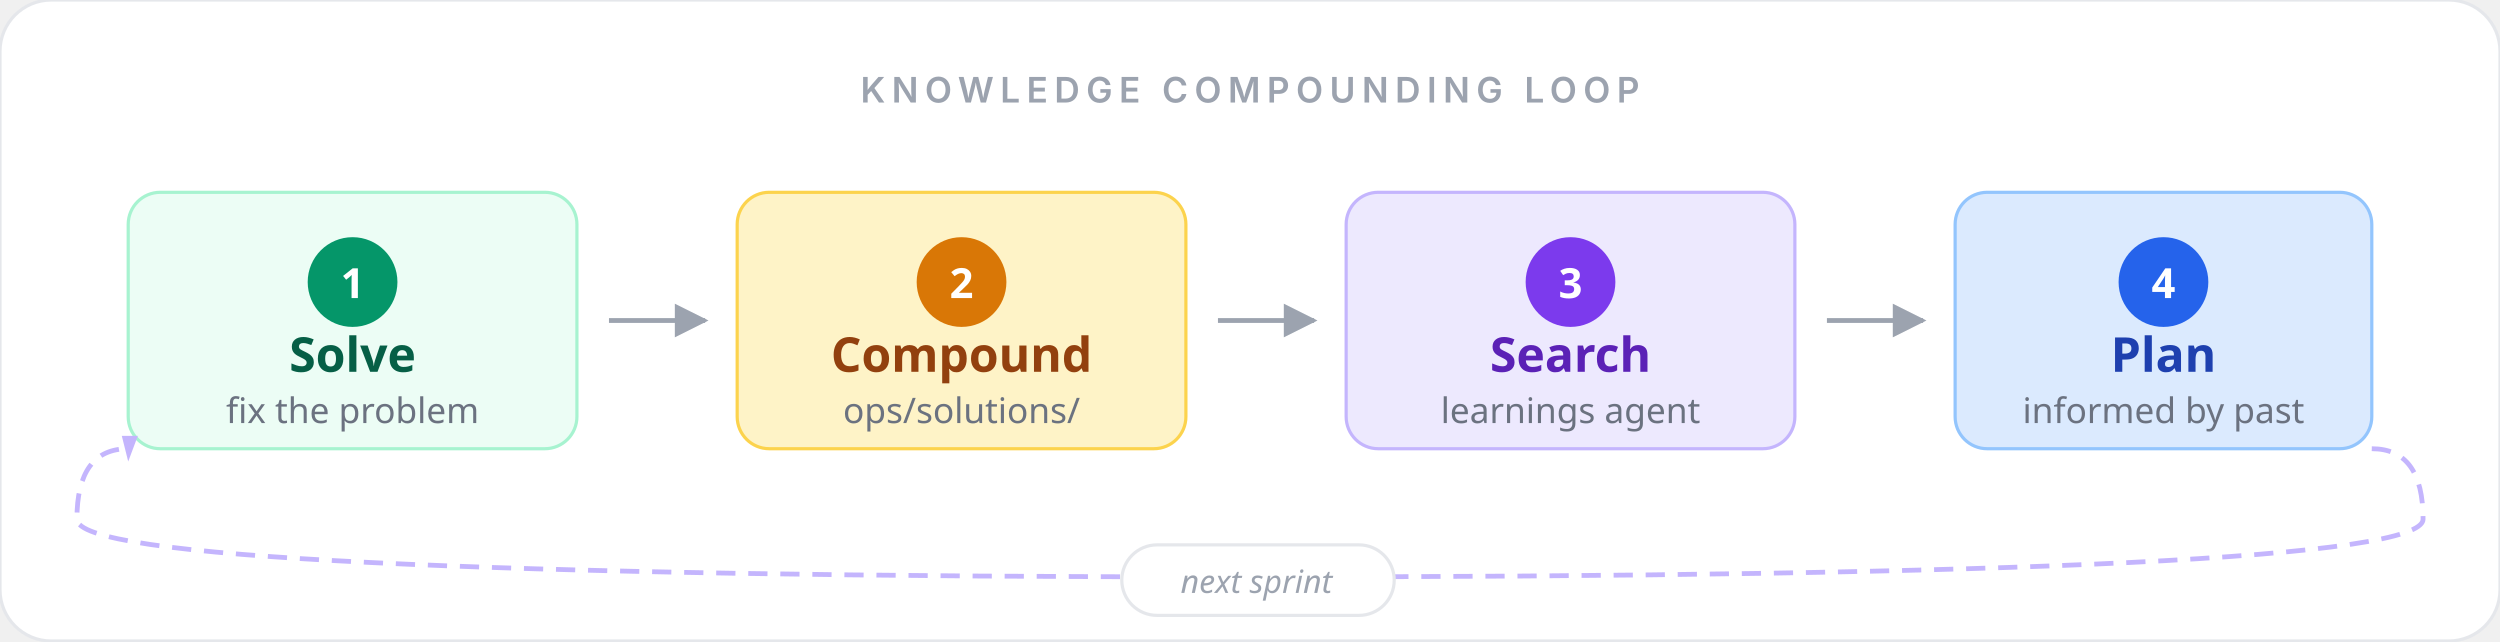
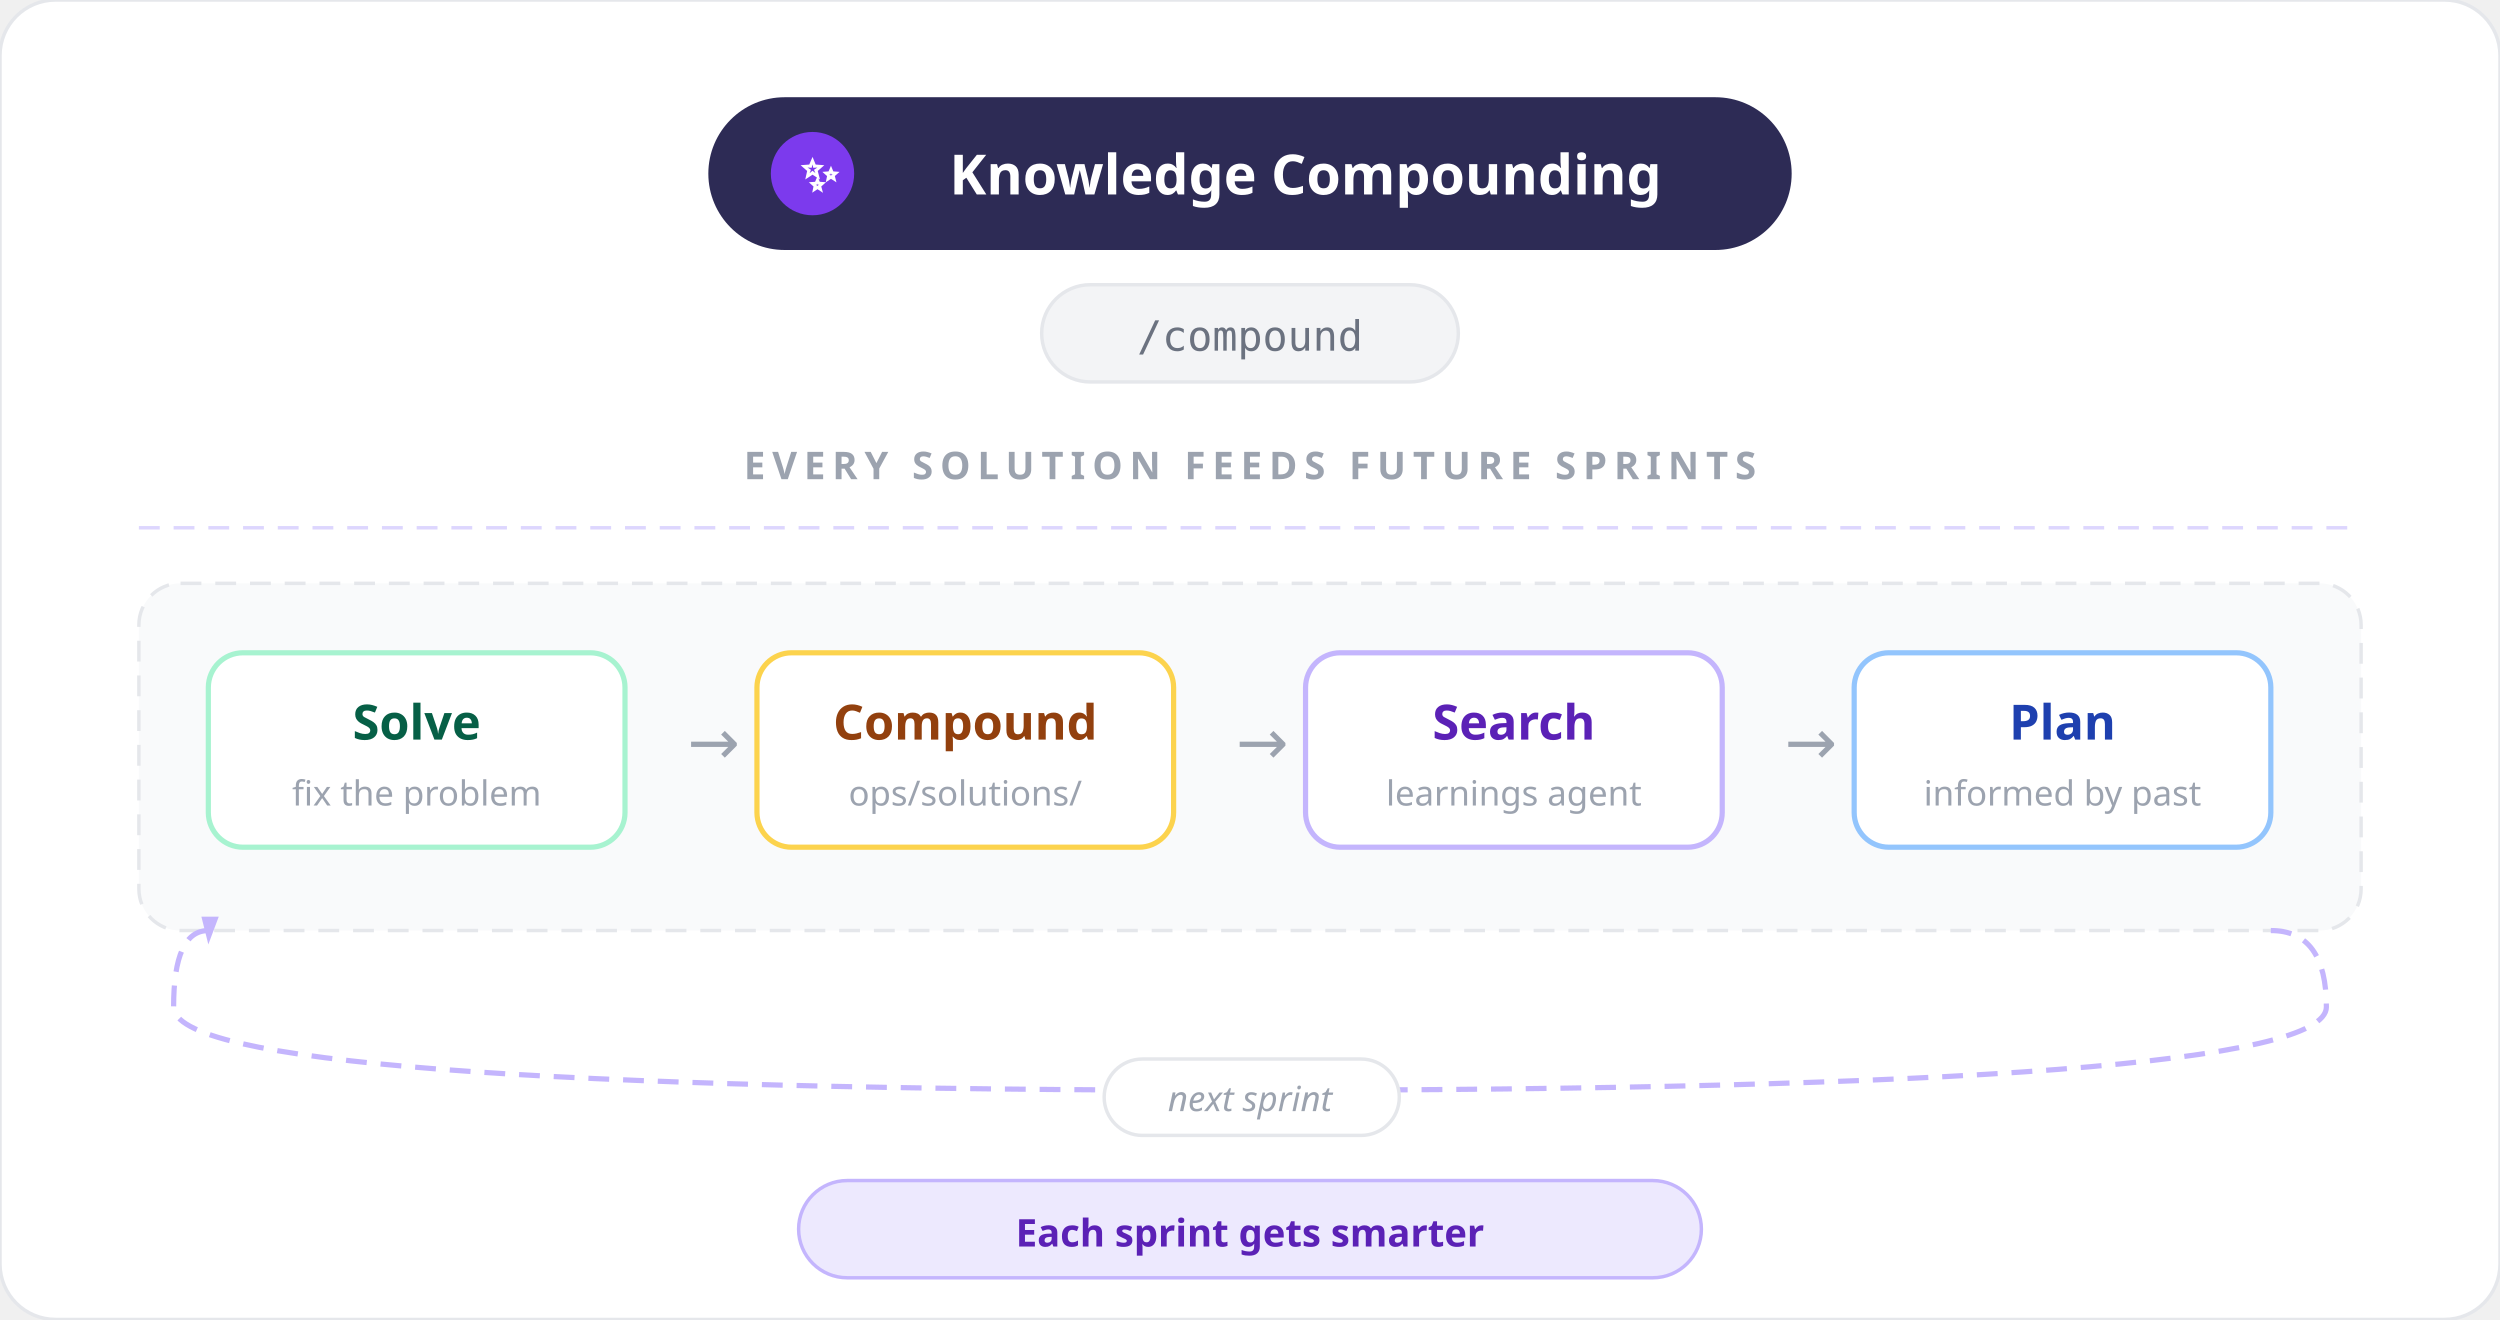
- <svg xmlns="http://www.w3.org/2000/svg" viewBox="0 0 780 200">
-   <defs>
-     <marker id="kl-arr" viewBox="0 0 10 10" refX="9" refY="5" markerWidth="7" markerHeight="7" orient="auto">
-       <path d="M 0 0 L 10 5 L 0 10 z" fill="#9CA3AF" />
-     </marker>
-   </defs>
-   <rect width="780" height="200" rx="16" fill="white" stroke="#E5E7EB" stroke-width="1" />
-   <text x="390" y="32" text-anchor="middle" font-family="system-ui, -apple-system, sans-serif" font-size="11" font-weight="600" fill="#9CA3AF" letter-spacing="2">KNOWLEDGE COMPOUNDING LOOP</text>
-   <g transform="translate(40, 60)">
-     <rect width="140" height="80" rx="10" fill="#ECFDF5" stroke="#A7F3D0" stroke-width="1" />
-     <circle cx="70" cy="28" r="14" fill="#059669" />
-     <text x="70" y="33" text-anchor="middle" font-family="system-ui, sans-serif" font-size="13" font-weight="700" fill="white">1</text>
-     <text x="70" y="56" text-anchor="middle" font-family="system-ui, sans-serif" font-size="15" font-weight="700" fill="#065F46">Solve</text>
-     <text x="70" y="72" text-anchor="middle" font-family="system-ui, sans-serif" font-size="11" fill="#6B7280">fix the problem</text>
+ <svg xmlns="http://www.w3.org/2000/svg" viewBox="0 0 720 380">
+   <rect width="720" height="380" rx="16" fill="white" stroke="#E5E7EB" stroke-width="1" />
+   <rect x="204" y="28" width="312" height="44" rx="22" fill="#2D2B55" />
+   <circle cx="234" cy="50" r="12" fill="#7C3AED" />
+   <text x="236" y="55" text-anchor="middle" font-family="system-ui, sans-serif" font-size="13" font-weight="700" fill="white">✨</text>
+   <text x="376" y="56" text-anchor="middle" font-family="system-ui, sans-serif" font-size="16" font-weight="700" fill="white">Knowledge Compounding</text>
+   <rect x="300" y="82" width="120" height="28" rx="14" fill="#F3F4F6" stroke="#E5E7EB" stroke-width="1" />
+   <text x="360" y="101" text-anchor="middle" font-family="'SF Mono', monospace" font-size="12" fill="#6B7280">/compound</text>
+   <text x="360" y="138" text-anchor="middle" font-family="system-ui, sans-serif" font-size="11" font-weight="600" fill="#9CA3AF" letter-spacing="2">EVERY SOLUTION FEEDS FUTURE SPRINTS</text>
+   <line x1="40" y1="152" x2="680" y2="152" stroke="#DDD6FE" stroke-width="1" stroke-dasharray="6,4" />
+   <rect x="40" y="168" width="640" height="100" rx="12" fill="#F9FAFB" stroke="#E5E7EB" stroke-width="1" stroke-dasharray="6,4" />
+   <rect x="60" y="188" width="120" height="56" rx="10" fill="white" stroke="#A7F3D0" stroke-width="1.5" />
+   <text x="120" y="213" text-anchor="middle" font-family="system-ui, sans-serif" font-size="14" font-weight="600" fill="#065F46">Solve</text>
+   <text x="120" y="232" text-anchor="middle" font-family="system-ui, sans-serif" font-size="10" fill="#9CA3AF">fix the problem</text>
+   <text x="198" y="220" font-family="system-ui, sans-serif" font-size="18" fill="#9CA3AF">→</text>
+   <rect x="218" y="188" width="120" height="56" rx="10" fill="white" stroke="#FCD34D" stroke-width="1.5" />
+   <text x="278" y="213" text-anchor="middle" font-family="system-ui, sans-serif" font-size="14" font-weight="600" fill="#92400E">Compound</text>
+   <text x="278" y="232" text-anchor="middle" font-family="system-ui, sans-serif" font-size="10" fill="#9CA3AF">ops/solutions/</text>
+   <text x="356" y="220" font-family="system-ui, sans-serif" font-size="18" fill="#9CA3AF">→</text>
+   <rect x="376" y="188" width="120" height="56" rx="10" fill="white" stroke="#C4B5FD" stroke-width="1.5" />
+   <text x="436" y="213" text-anchor="middle" font-family="system-ui, sans-serif" font-size="14" font-weight="600" fill="#5B21B6">Search</text>
+   <text x="436" y="232" text-anchor="middle" font-family="system-ui, sans-serif" font-size="10" fill="#9CA3AF">learnings agent</text>
+   <text x="514" y="220" font-family="system-ui, sans-serif" font-size="18" fill="#9CA3AF">→</text>
+   <rect x="534" y="188" width="120" height="56" rx="10" fill="white" stroke="#93C5FD" stroke-width="1.5" />
+   <text x="594" y="213" text-anchor="middle" font-family="system-ui, sans-serif" font-size="14" font-weight="600" fill="#1E40AF">Plan</text>
+   <text x="594" y="232" text-anchor="middle" font-family="system-ui, sans-serif" font-size="10" fill="#9CA3AF">informed by past</text>
+   <path d="M 654,268 Q 670,268 670,290 Q 670,314 360,314 Q 50,314 50,290 Q 50,268 60,268" fill="none" stroke="#C4B5FD" stroke-width="1.5" stroke-dasharray="6,4" />
+   <polygon points="58,264 60,272 63,264" fill="#C4B5FD" />
+   <rect x="318" y="305" width="85" height="22" rx="11" fill="white" stroke="#E5E7EB" stroke-width="1" />
+   <text x="360" y="320" text-anchor="middle" font-family="system-ui, sans-serif" font-size="10" fill="#9CA3AF" font-style="italic">next sprint</text>
+   <g transform="translate(230, 340)">
+     <rect width="260" height="28" rx="14" fill="#EDE9FE" stroke="#C4B5FD" stroke-width="1" />
+     <text x="130" y="19" text-anchor="middle" font-family="system-ui, sans-serif" font-size="11" font-weight="600" fill="#5B21B6">Each sprint gets smarter</text>
  </g>
-   <line x1="190" y1="100" x2="220" y2="100" stroke="#9CA3AF" stroke-width="1.5" marker-end="url(#kl-arr)" />
-   <g transform="translate(230, 60)">
-     <rect width="140" height="80" rx="10" fill="#FEF3C7" stroke="#FCD34D" stroke-width="1" />
-     <circle cx="70" cy="28" r="14" fill="#D97706" />
-     <text x="70" y="33" text-anchor="middle" font-family="system-ui, sans-serif" font-size="13" font-weight="700" fill="white">2</text>
-     <text x="70" y="56" text-anchor="middle" font-family="system-ui, sans-serif" font-size="15" font-weight="700" fill="#92400E">Compound</text>
-     <text x="70" y="72" text-anchor="middle" font-family="system-ui, sans-serif" font-size="11" fill="#6B7280">ops/solutions/</text>
-   </g>
-   <line x1="380" y1="100" x2="410" y2="100" stroke="#9CA3AF" stroke-width="1.5" marker-end="url(#kl-arr)" />
-   <g transform="translate(420, 60)">
-     <rect width="140" height="80" rx="10" fill="#EDE9FE" stroke="#C4B5FD" stroke-width="1" />
-     <circle cx="70" cy="28" r="14" fill="#7C3AED" />
-     <text x="70" y="33" text-anchor="middle" font-family="system-ui, sans-serif" font-size="13" font-weight="700" fill="white">3</text>
-     <text x="70" y="56" text-anchor="middle" font-family="system-ui, sans-serif" font-size="15" font-weight="700" fill="#5B21B6">Search</text>
-     <text x="70" y="72" text-anchor="middle" font-family="system-ui, sans-serif" font-size="11" fill="#6B7280">learnings agent</text>
-   </g>
-   <line x1="570" y1="100" x2="600" y2="100" stroke="#9CA3AF" stroke-width="1.5" marker-end="url(#kl-arr)" />
-   <g transform="translate(610, 60)">
-     <rect width="130" height="80" rx="10" fill="#DBEAFE" stroke="#93C5FD" stroke-width="1" />
-     <circle cx="65" cy="28" r="14" fill="#2563EB" />
-     <text x="65" y="33" text-anchor="middle" font-family="system-ui, sans-serif" font-size="13" font-weight="700" fill="white">4</text>
-     <text x="65" y="56" text-anchor="middle" font-family="system-ui, sans-serif" font-size="15" font-weight="700" fill="#1E40AF">Plan</text>
-     <text x="65" y="72" text-anchor="middle" font-family="system-ui, sans-serif" font-size="11" fill="#6B7280">informed by past</text>
-   </g>
-   <path d="M 740,140 Q 756,140 756,162 Q 756,180 390,180 Q 24,180 24,162 Q 24,140 40,140" fill="none" stroke="#C4B5FD" stroke-width="1.5" stroke-dasharray="6,4" />
-   <polygon points="38,136 40,144 43,136" fill="#C4B5FD" />
-   <rect x="350" y="170" width="85" height="22" rx="11" fill="white" stroke="#E5E7EB" stroke-width="1" />
-   <text x="392" y="185" text-anchor="middle" font-family="system-ui, sans-serif" font-size="10" fill="#9CA3AF" font-style="italic">next sprint</text>
</svg>
